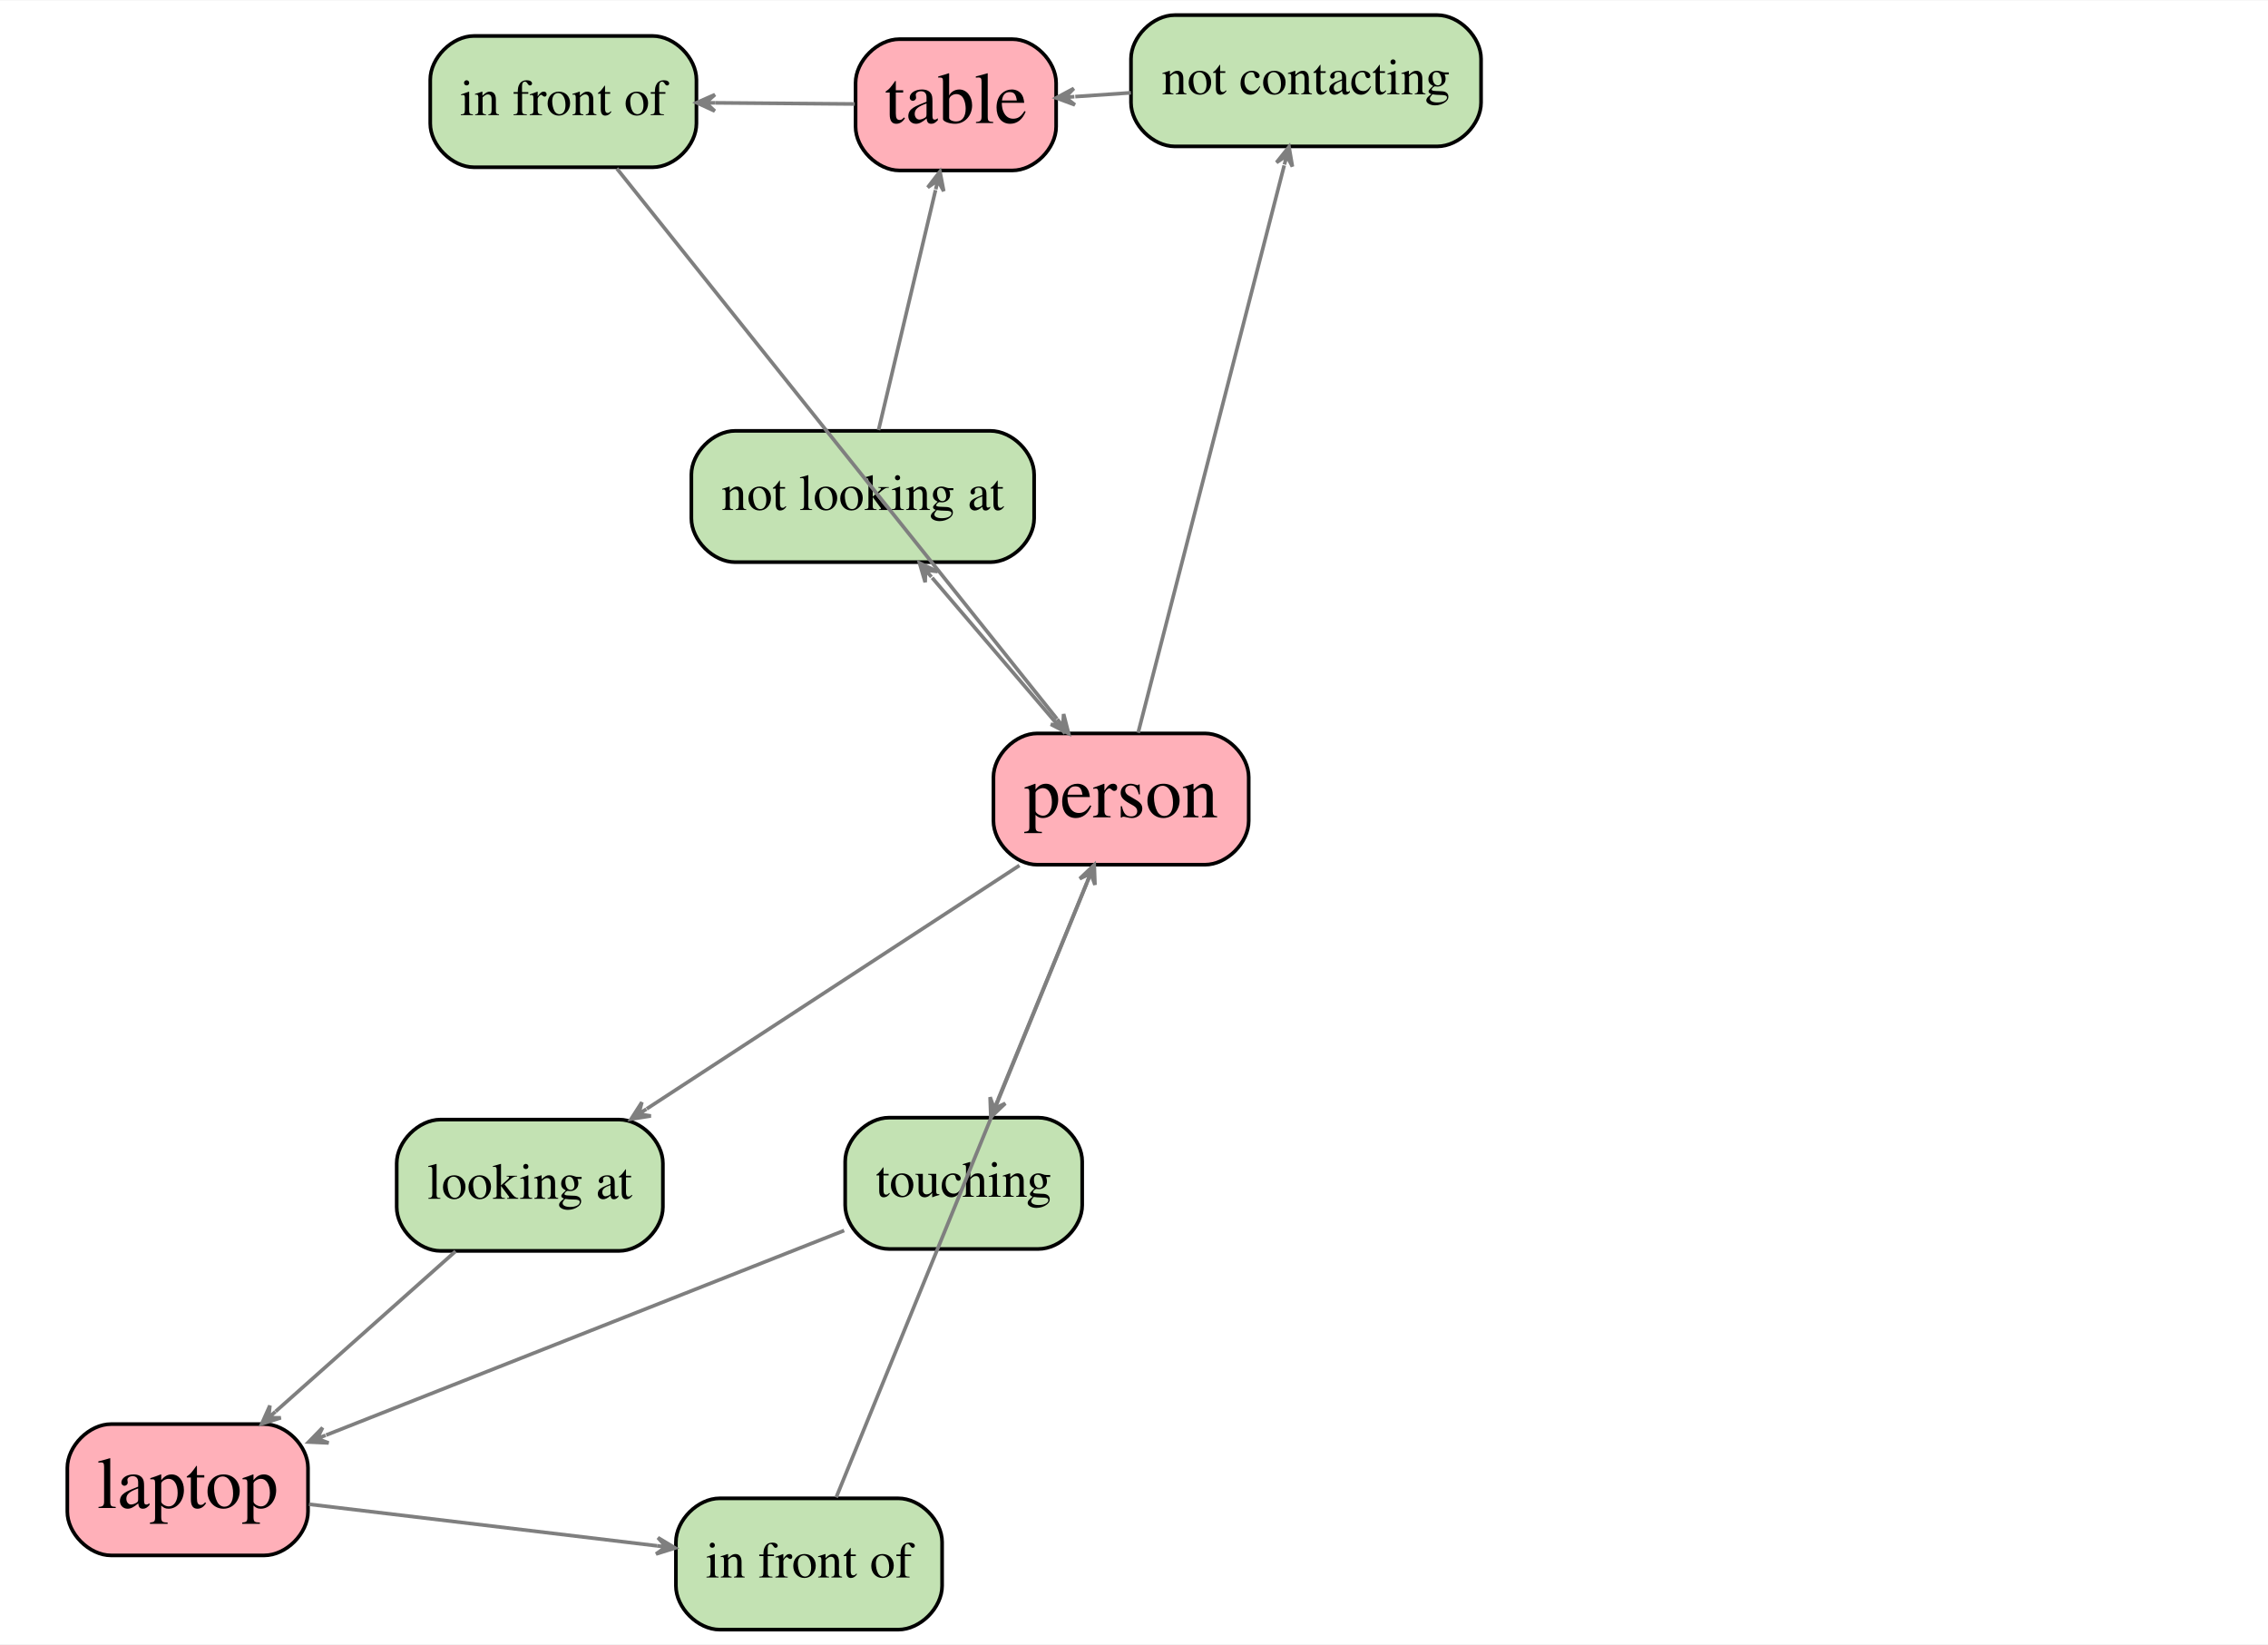
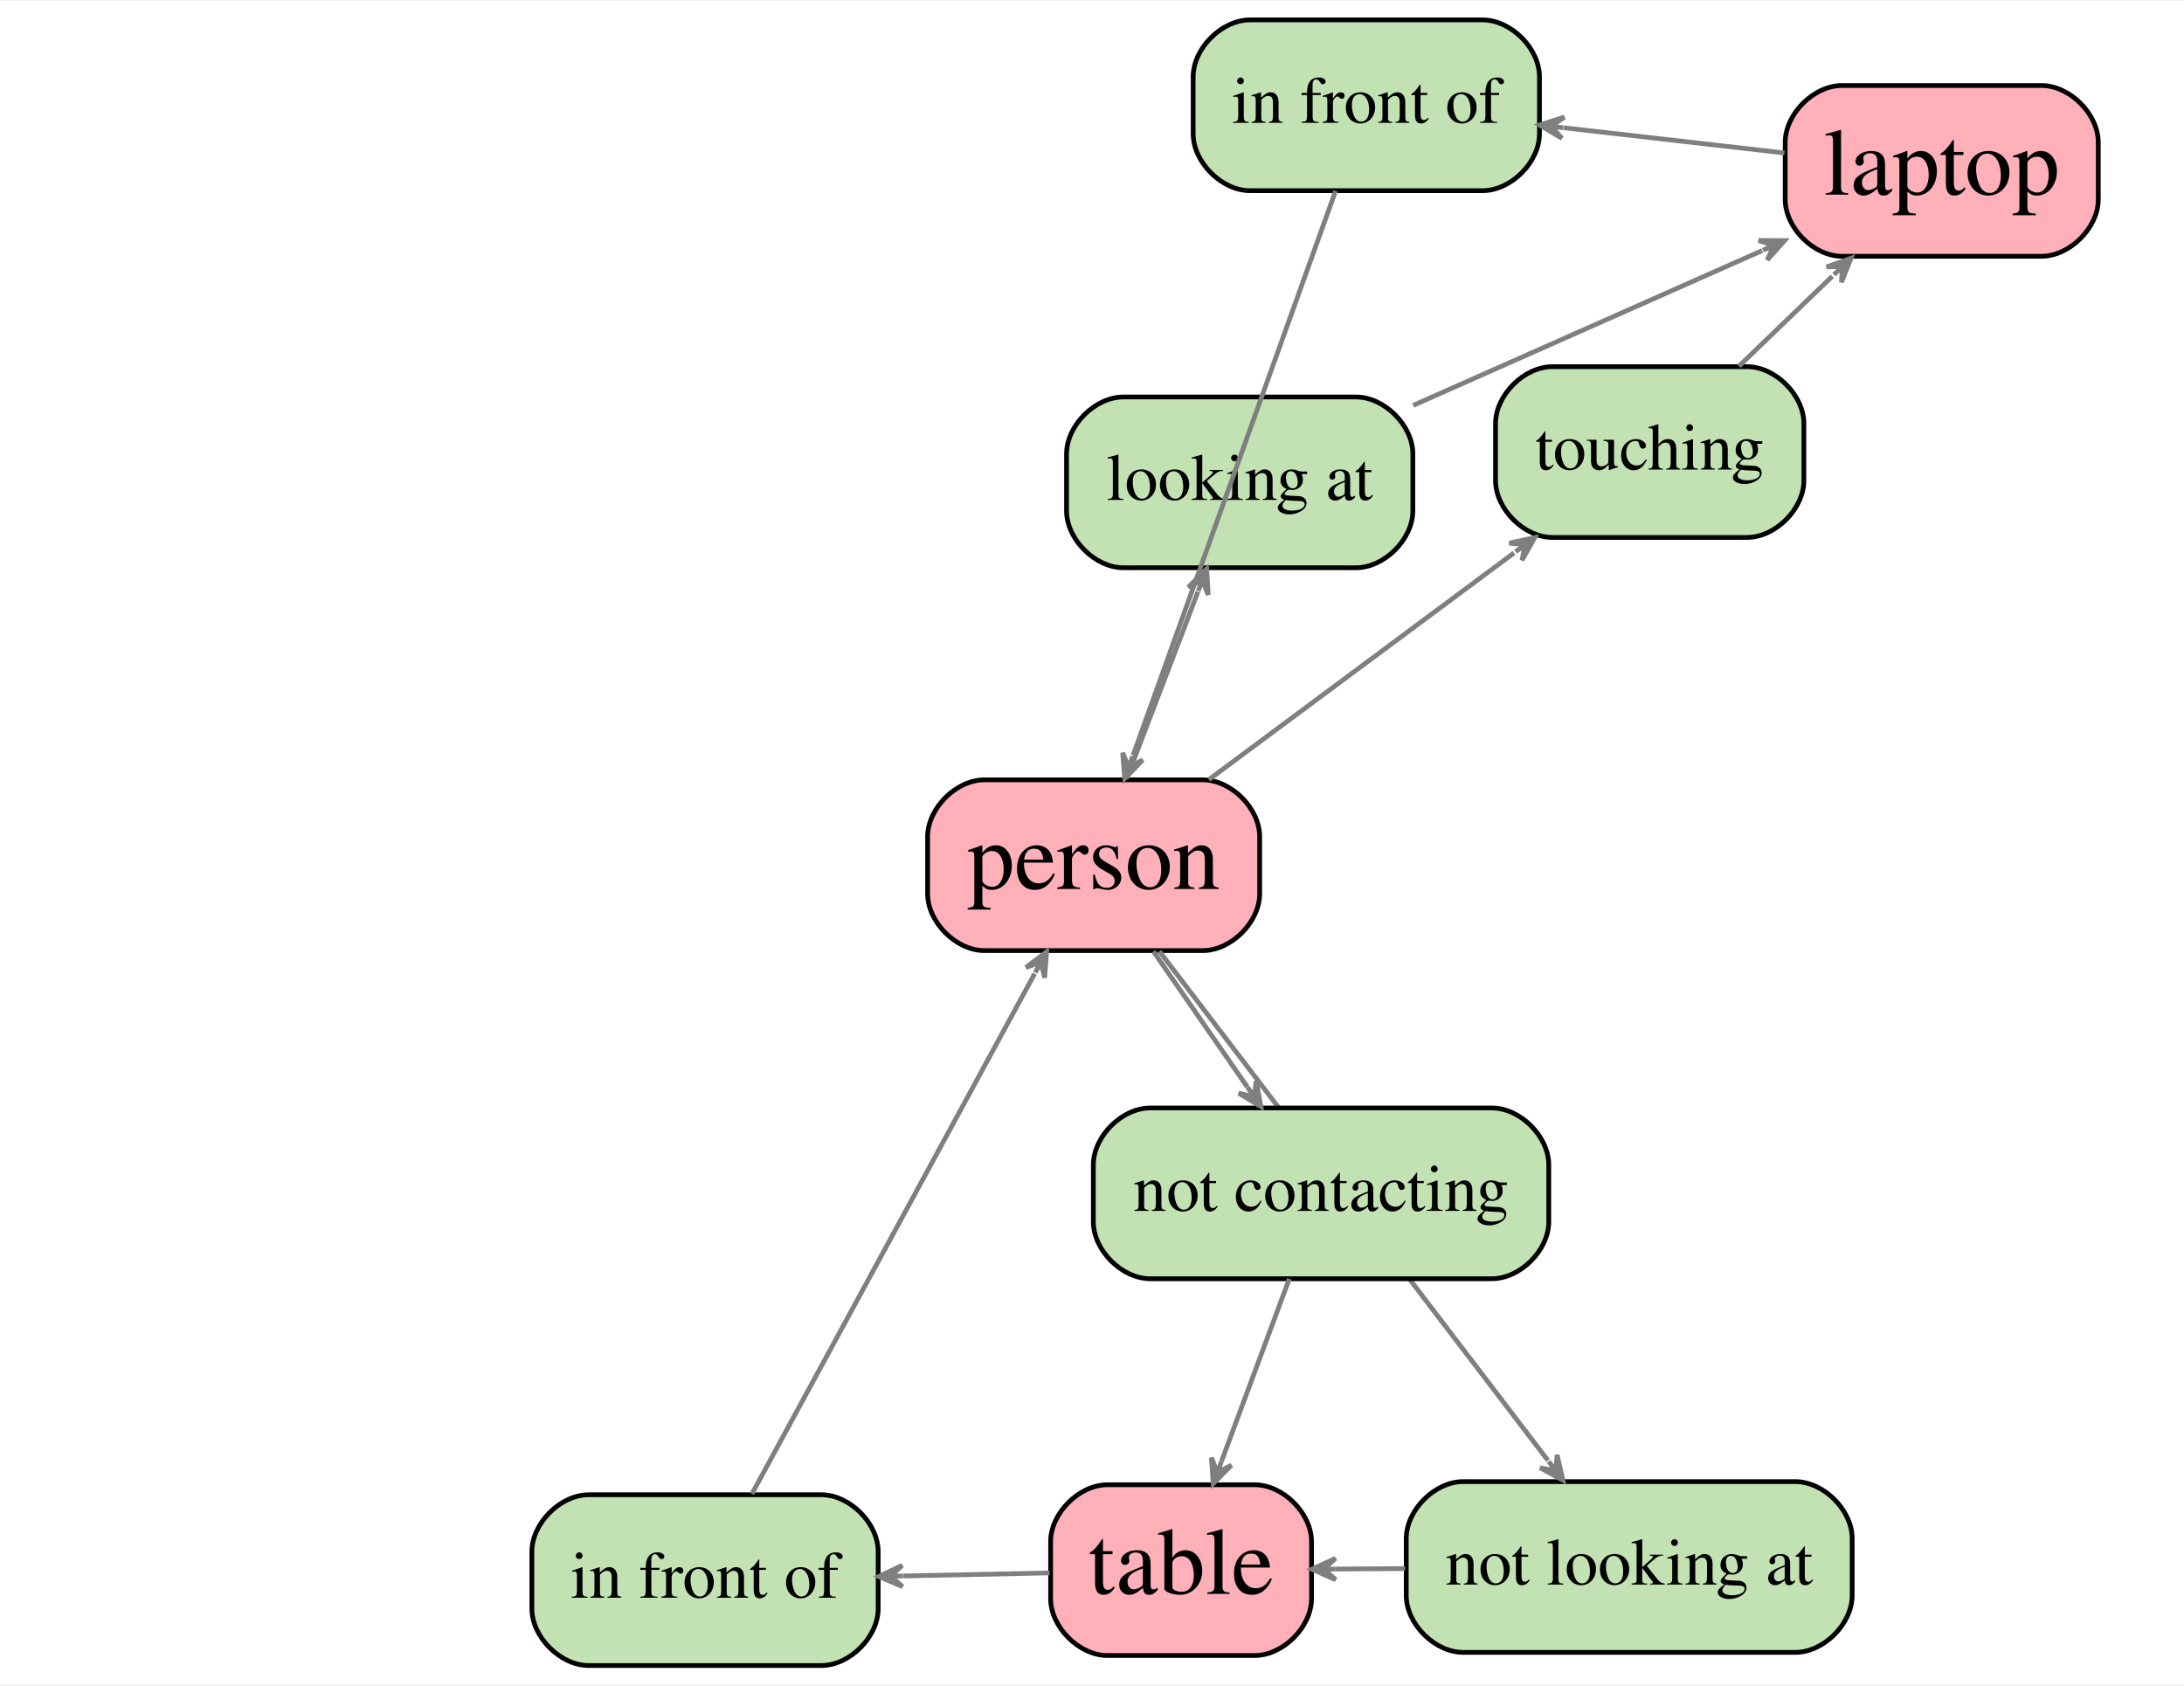
- <svg xmlns="http://www.w3.org/2000/svg" height="451pt" viewBox="0.00 0.00 621.97 450.70" width="622pt">
-   <g class="graph" id="graph0" transform="scale(1 1) rotate(0) translate(4 446.7)">
-     <polygon fill="#ffffff" points="-4,4 -4,-446.7 617.97,-446.7 617.97,4 -4,4" stroke="transparent" />
+ <svg xmlns="http://www.w3.org/2000/svg" height="355pt" viewBox="0.00 0.00 460.39 354.91" width="460pt">
+   <g class="graph" id="graph0" transform="scale(1 1) rotate(0) translate(4 350.91)">
+     <polygon fill="#ffffff" points="-4,4 -4,-350.91 456.39,-350.91 456.39,4 -4,4" stroke="transparent" />
    <g class="node" id="node2">
-       <path d="M326.44,-245.74C326.44,-245.74 280.44,-245.74 280.44,-245.74 274.44,-245.74 268.44,-239.74 268.44,-233.74 268.44,-233.74 268.44,-221.74 268.44,-221.74 268.44,-215.74 274.44,-209.74 280.44,-209.74 280.44,-209.74 326.44,-209.74 326.44,-209.74 332.44,-209.74 338.44,-215.74 338.44,-221.74 338.44,-221.74 338.44,-233.74 338.44,-233.74 338.44,-239.74 332.44,-245.74 326.44,-245.74" fill="#ffb0b9" stroke="#000000" />
-       <text fill="#000000" font-family="Times,serif" font-size="20.00" text-anchor="middle" x="303.44" y="-222.74">person</text>
+       <path d="M260.47,-38.11C260.47,-38.11 229.47,-38.11 229.47,-38.11 223.47,-38.11 217.47,-32.11 217.47,-26.11 217.47,-26.11 217.47,-14.11 217.47,-14.11 217.47,-8.11 223.47,-2.11 229.47,-2.11 229.47,-2.11 260.47,-2.11 260.47,-2.11 266.47,-2.11 272.47,-8.11 272.47,-14.11 272.47,-14.11 272.47,-26.11 272.47,-26.11 272.47,-32.11 266.47,-38.11 260.47,-38.11" fill="#ffb0b9" stroke="#000000" />
+       <text fill="#000000" font-family="Times,serif" font-size="20.00" text-anchor="middle" x="244.97" y="-15.11">table</text>
+     </g>
+     <g class="node" id="node3">
+       <path d="M169.12,-36C169.12,-36 120.12,-36 120.12,-36 114.12,-36 108.12,-30 108.12,-24 108.12,-24 108.12,-12 108.12,-12 108.12,-6 114.12,0 120.12,0 120.12,0 169.12,0 169.12,0 175.12,0 181.12,-6 181.12,-12 181.12,-12 181.12,-24 181.12,-24 181.12,-30 175.12,-36 169.12,-36" fill="#c3e2b3" stroke="#000000" />
+       <text fill="#000000" font-family="Times,serif" font-size="14.00" text-anchor="middle" x="144.62" y="-14.3">in front of</text>
+     </g>
+     <g class="edge" id="edge2">
+       <path d="M217.28,-19.528C207.71,-19.326 196.76,-19.096 186.31,-18.877" fill="none" stroke="#7f7f7f" />
+       <polygon fill="#7f7f7f" points="181.24,-18.77 186.286,-16.626 183.739,-18.823 186.239,-18.876 186.239,-18.876 186.239,-18.876 183.739,-18.823 186.191,-21.125 181.24,-18.77 181.24,-18.77" stroke="#7f7f7f" />
+     </g>
+     <g class="node" id="node4">
+       <path d="M249.54,-186.71C249.54,-186.71 203.54,-186.71 203.54,-186.71 197.54,-186.71 191.54,-180.71 191.54,-174.71 191.54,-174.71 191.54,-162.71 191.54,-162.71 191.54,-156.71 197.54,-150.71 203.54,-150.71 203.54,-150.71 249.54,-150.71 249.54,-150.71 255.54,-150.71 261.54,-156.71 261.54,-162.71 261.54,-162.71 261.54,-174.71 261.54,-174.71 261.54,-180.71 255.54,-186.71 249.54,-186.71" fill="#ffb0b9" stroke="#000000" />
+       <text fill="#000000" font-family="Times,serif" font-size="20.00" text-anchor="middle" x="226.54" y="-163.71">person</text>
+     </g>
+     <g class="edge" id="edge3">
+       <path d="M154.5,-36.18C169.45,-63.677 197.79,-115.81 214.11,-145.85" fill="none" stroke="#7f7f7f" />
+       <polygon fill="#7f7f7f" points="216.63,-150.47 212.26,-147.158 215.433,-148.275 214.236,-146.081 214.236,-146.081 214.236,-146.081 215.433,-148.275 216.211,-145.003 216.63,-150.47 216.63,-150.47" stroke="#7f7f7f" />
    </g>
    <g class="node" id="node6">
-       <path d="M165.79,-139.85C165.79,-139.85 116.79,-139.85 116.79,-139.85 110.79,-139.85 104.79,-133.85 104.79,-127.85 104.79,-127.85 104.79,-115.85 104.79,-115.85 104.79,-109.85 110.79,-103.85 116.79,-103.85 116.79,-103.85 165.79,-103.85 165.79,-103.85 171.79,-103.85 177.79,-109.85 177.79,-115.85 177.79,-115.85 177.79,-127.85 177.79,-127.85 177.79,-133.85 171.79,-139.85 165.79,-139.85" fill="#c3e2b3" stroke="#000000" />
-       <text fill="#000000" font-family="Times,serif" font-size="14.00" text-anchor="middle" x="141.29" y="-118.15">looking at</text>
+       <path d="M364.26,-273.81C364.26,-273.81 323.26,-273.81 323.26,-273.81 317.26,-273.81 311.26,-267.81 311.26,-261.81 311.26,-261.81 311.26,-249.81 311.26,-249.81 311.26,-243.81 317.26,-237.81 323.26,-237.81 323.26,-237.81 364.26,-237.81 364.26,-237.81 370.26,-237.81 376.26,-243.81 376.26,-249.81 376.26,-249.81 376.26,-261.81 376.26,-261.81 376.26,-267.81 370.26,-273.81 364.26,-273.81" fill="#c3e2b3" stroke="#000000" />
+       <text fill="#000000" font-family="Times,serif" font-size="14.00" text-anchor="middle" x="343.76" y="-252.11">touching</text>
    </g>
-     <g class="edge" id="edge5">
-       <path d="M275.57,-209.54C247.17,-191 203.19,-162.28 173.36,-142.8" fill="none" stroke="#7f7f7f" />
-       <polygon fill="#7f7f7f" points="169.07,-140 174.487,-140.849 171.163,-141.366 173.257,-142.733 173.257,-142.733 173.257,-142.733 171.163,-141.366 172.027,-144.617 169.07,-140 169.07,-140" stroke="#7f7f7f" />
+     <g class="edge" id="edge6">
+       <path d="M250.83,-186.76C269.53,-200.66 295.44,-219.9 315.15,-234.54" fill="none" stroke="#7f7f7f" />
+       <polygon fill="#7f7f7f" points="319.51,-237.78 314.155,-236.604 317.503,-236.289 315.497,-234.798 315.497,-234.798 315.497,-234.798 317.503,-236.289 316.839,-232.992 319.51,-237.78 319.51,-237.78" stroke="#7f7f7f" />
    </g>
-     <g class="node" id="node9">
-       <path d="M267.6,-328.7C267.6,-328.7 197.6,-328.7 197.6,-328.7 191.6,-328.7 185.6,-322.7 185.6,-316.7 185.6,-316.7 185.6,-304.7 185.6,-304.7 185.6,-298.7 191.6,-292.7 197.6,-292.7 197.6,-292.7 267.6,-292.7 267.6,-292.7 273.6,-292.7 279.6,-298.7 279.6,-304.7 279.6,-304.7 279.6,-316.7 279.6,-316.7 279.6,-322.7 273.6,-328.7 267.6,-328.7" fill="#c3e2b3" stroke="#000000" />
-       <text fill="#000000" font-family="Times,serif" font-size="14.00" text-anchor="middle" x="232.6" y="-307">not looking at</text>
+     <g class="node" id="node8">
+       <path d="M374.44,-38.772C374.44,-38.772 304.44,-38.772 304.44,-38.772 298.44,-38.772 292.44,-32.772 292.44,-26.772 292.44,-26.772 292.44,-14.772 292.44,-14.772 292.44,-8.772 298.44,-2.772 304.44,-2.772 304.44,-2.772 374.44,-2.772 374.44,-2.772 380.44,-2.772 386.44,-8.772 386.44,-14.772 386.44,-14.772 386.44,-26.772 386.44,-26.772 386.44,-32.772 380.44,-38.772 374.44,-38.772" fill="#c3e2b3" stroke="#000000" />
+       <text fill="#000000" font-family="Times,serif" font-size="14.00" text-anchor="middle" x="339.44" y="-17.072">not looking at</text>
    </g>
    <g class="edge" id="edge8">
-       <path d="M288.07,-245.74C277.38,-258.27 263.04,-275.05 251.63,-288.42" fill="none" stroke="#7f7f7f" />
-       <polygon fill="#7f7f7f" points="248.18,-292.45 249.722,-287.188 249.806,-290.551 251.432,-288.652 251.432,-288.652 251.432,-288.652 249.806,-290.551 253.141,-290.115 248.18,-292.45 248.18,-292.45" stroke="#7f7f7f" />
-     </g>
-     <g class="node" id="node10">
-       <path d="M390.16,-442.7C390.16,-442.7 318.16,-442.7 318.16,-442.7 312.16,-442.7 306.16,-436.7 306.16,-430.7 306.16,-430.7 306.16,-418.7 306.16,-418.7 306.16,-412.7 312.16,-406.7 318.16,-406.7 318.16,-406.7 390.16,-406.7 390.16,-406.7 396.16,-406.7 402.16,-412.7 402.16,-418.7 402.16,-418.7 402.16,-430.7 402.16,-430.7 402.16,-436.7 396.16,-442.7 390.16,-442.7" fill="#c3e2b3" stroke="#000000" />
-       <text fill="#000000" font-family="Times,serif" font-size="14.00" text-anchor="middle" x="354.16" y="-421">not contacting</text>
-     </g>
-     <g class="edge" id="edge9">
-       <path d="M308.12,-245.92C317.37,-281.83 337.96,-361.81 348.18,-401.48" fill="none" stroke="#7f7f7f" />
-       <polygon fill="#7f7f7f" points="349.49,-406.57 346.065,-402.289 348.867,-404.149 348.244,-401.728 348.244,-401.728 348.244,-401.728 348.867,-404.149 350.423,-401.167 349.49,-406.57 349.49,-406.57" stroke="#7f7f7f" />
+       <path d="M240.39,-150.57C261.04,-123.51 299.88,-72.61 322.3,-43.233" fill="none" stroke="#7f7f7f" />
+       <polygon fill="#7f7f7f" points="325.48,-39.061 324.238,-44.401 323.964,-41.049 322.449,-43.038 322.449,-43.038 322.449,-43.038 323.964,-41.049 320.659,-41.674 325.48,-39.061 325.48,-39.061" stroke="#7f7f7f" />
    </g>
    <g class="node" id="node13">
-       <path d="M280.78,-140.38C280.78,-140.38 239.78,-140.38 239.78,-140.38 233.78,-140.38 227.78,-134.38 227.78,-128.38 227.78,-128.38 227.78,-116.38 227.78,-116.38 227.78,-110.38 233.78,-104.38 239.78,-104.38 239.78,-104.38 280.78,-104.38 280.78,-104.38 286.78,-104.38 292.78,-110.38 292.78,-116.38 292.78,-116.38 292.78,-128.38 292.78,-128.38 292.78,-134.38 286.78,-140.38 280.78,-140.38" fill="#c3e2b3" stroke="#000000" />
-       <text fill="#000000" font-family="Times,serif" font-size="14.00" text-anchor="middle" x="260.28" y="-118.68">touching</text>
+       <path d="M281.83,-267.42C281.83,-267.42 232.83,-267.42 232.83,-267.42 226.83,-267.42 220.83,-261.42 220.83,-255.42 220.83,-255.42 220.83,-243.42 220.83,-243.42 220.83,-237.42 226.83,-231.42 232.83,-231.42 232.83,-231.42 281.83,-231.42 281.83,-231.42 287.83,-231.42 293.83,-237.42 293.83,-243.42 293.83,-243.42 293.83,-255.42 293.83,-255.42 293.83,-261.42 287.83,-267.42 281.83,-267.42" fill="#c3e2b3" stroke="#000000" />
+       <text fill="#000000" font-family="Times,serif" font-size="14.00" text-anchor="middle" x="257.33" y="-245.72">looking at</text>
    </g>
-     <g class="edge" id="edge12">
-       <path d="M295.93,-209.39C288.62,-191.56 277.52,-164.44 269.64,-145.23" fill="none" stroke="#7f7f7f" />
-       <polygon fill="#7f7f7f" points="267.72,-140.52 271.691,-144.301 268.664,-142.835 269.608,-145.15 269.608,-145.15 269.608,-145.15 268.664,-142.835 267.524,-146 267.72,-140.52 267.72,-140.52" stroke="#7f7f7f" />
+     <g class="edge" id="edge13">
+       <path d="M233.53,-187.03C237.98,-198.69 243.77,-213.89 248.53,-226.37" fill="none" stroke="#7f7f7f" />
+       <polygon fill="#7f7f7f" points="250.37,-231.18 246.482,-227.314 249.477,-228.845 248.583,-226.51 248.583,-226.51 248.583,-226.51 249.477,-228.845 250.685,-225.706 250.37,-231.18 250.37,-231.18" stroke="#7f7f7f" />
+     </g>
+     <g class="node" id="node15">
+       <path d="M310.48,-117.54C310.48,-117.54 238.48,-117.54 238.48,-117.54 232.48,-117.54 226.48,-111.54 226.48,-105.54 226.48,-105.54 226.48,-93.54 226.48,-93.54 226.48,-87.54 232.48,-81.54 238.48,-81.54 238.48,-81.54 310.48,-81.54 310.48,-81.54 316.48,-81.54 322.48,-87.54 322.48,-93.54 322.48,-93.54 322.48,-105.54 322.48,-105.54 322.48,-111.54 316.48,-117.54 310.48,-117.54" fill="#c3e2b3" stroke="#000000" />
+       <text fill="#000000" font-family="Times,serif" font-size="14.00" text-anchor="middle" x="274.48" y="-95.84">not contacting</text>
+     </g>
+     <g class="edge" id="edge15">
+       <path d="M239.14,-150.54C245.2,-141.79 252.53,-131.22 258.93,-121.98" fill="none" stroke="#7f7f7f" />
+       <polygon fill="#7f7f7f" points="261.81,-117.83 260.808,-123.221 260.385,-119.884 258.959,-121.938 258.959,-121.938 258.959,-121.938 260.385,-119.884 257.111,-120.655 261.81,-117.83 261.81,-117.83" stroke="#7f7f7f" />
+     </g>
+     <g class="node" id="node5">
+       <path d="M308.52,-346.91C308.52,-346.91 259.52,-346.91 259.52,-346.91 253.52,-346.91 247.52,-340.91 247.52,-334.91 247.52,-334.91 247.52,-322.91 247.52,-322.91 247.52,-316.91 253.52,-310.91 259.52,-310.91 259.52,-310.91 308.52,-310.91 308.52,-310.91 314.52,-310.91 320.52,-316.91 320.52,-322.91 320.52,-322.91 320.52,-334.91 320.52,-334.91 320.52,-340.91 314.52,-346.91 308.52,-346.91" fill="#c3e2b3" stroke="#000000" />
+       <text fill="#000000" font-family="Times,serif" font-size="14.00" text-anchor="middle" x="284.02" y="-325.21">in front of</text>
+     </g>
+     <g class="edge" id="edge4">
+       <path d="M277.54,-310.84C267.06,-281.64 246.41,-224.09 234.86,-191.9" fill="none" stroke="#7f7f7f" />
+       <polygon fill="#7f7f7f" points="233.09,-186.96 236.895,-190.908 233.933,-189.314 234.777,-191.667 234.777,-191.667 234.777,-191.667 233.933,-189.314 232.658,-192.426 233.09,-186.96 233.09,-186.96" stroke="#7f7f7f" />
    </g>
    <g class="node" id="node16">
-       <path d="M68.465,-56.354C68.465,-56.354 26.465,-56.354 26.465,-56.354 20.465,-56.354 14.465,-50.354 14.465,-44.354 14.465,-44.354 14.465,-32.354 14.465,-32.354 14.465,-26.354 20.465,-20.354 26.465,-20.354 26.465,-20.354 68.465,-20.354 68.465,-20.354 74.465,-20.354 80.465,-26.354 80.465,-32.354 80.465,-32.354 80.465,-44.354 80.465,-44.354 80.465,-50.354 74.465,-56.354 68.465,-56.354" fill="#ffb0b9" stroke="#000000" />
-       <text fill="#000000" font-family="Times,serif" font-size="20.00" text-anchor="middle" x="47.465" y="-33.354">laptop</text>
+       <path d="M426.32,-333.08C426.32,-333.08 384.32,-333.08 384.32,-333.08 378.32,-333.08 372.32,-327.08 372.32,-321.08 372.32,-321.08 372.32,-309.08 372.32,-309.08 372.32,-303.08 378.32,-297.08 384.32,-297.08 384.32,-297.08 426.32,-297.08 426.32,-297.08 432.32,-297.08 438.32,-303.08 438.32,-309.08 438.32,-309.08 438.32,-321.08 438.32,-321.08 438.32,-327.08 432.32,-333.08 426.32,-333.08" fill="#ffb0b9" stroke="#000000" />
+       <text fill="#000000" font-family="Times,serif" font-size="20.00" text-anchor="middle" x="405.32" y="-310.08">laptop</text>
    </g>
    <g class="edge" id="edge16">
-       <path d="M120.93,-103.74C106.42,-90.824 86.862,-73.417 71.573,-59.81" fill="none" stroke="#7f7f7f" />
-       <polygon fill="#7f7f7f" points="67.783,-56.437 73.014,-58.08 69.65,-58.099 71.518,-59.761 71.518,-59.761 71.518,-59.761 69.65,-58.099 70.022,-61.442 67.783,-56.437 67.783,-56.437" stroke="#7f7f7f" />
+       <path d="M362.57,-273.91C368.78,-279.89 375.75,-286.61 382.24,-292.86" fill="none" stroke="#7f7f7f" />
+       <polygon fill="#7f7f7f" points="386.21,-296.68 381.047,-294.834 384.409,-294.947 382.607,-293.213 382.607,-293.213 382.607,-293.213 384.409,-294.947 384.167,-291.592 386.21,-296.68 386.21,-296.68" stroke="#7f7f7f" />
    </g>
-     <g class="node" id="node17">
-       <path d="M273.63,-436.1C273.63,-436.1 242.63,-436.1 242.63,-436.1 236.63,-436.1 230.63,-430.1 230.63,-424.1 230.63,-424.1 230.63,-412.1 230.63,-412.1 230.63,-406.1 236.63,-400.1 242.63,-400.1 242.63,-400.1 273.63,-400.1 273.63,-400.1 279.63,-400.1 285.63,-406.1 285.63,-412.1 285.63,-412.1 285.63,-424.1 285.63,-424.1 285.63,-430.1 279.63,-436.1 273.63,-436.1" fill="#ffb0b9" stroke="#000000" />
-       <text fill="#000000" font-family="Times,serif" font-size="20.00" text-anchor="middle" x="258.13" y="-413.1">table</text>
-     </g>
-     <g class="edge" id="edge19">
-       <path d="M236.93,-328.92C241.24,-347.05 247.87,-374.95 252.56,-394.71" fill="none" stroke="#7f7f7f" />
-       <polygon fill="#7f7f7f" points="253.77,-399.8 250.424,-395.456 253.192,-397.368 252.613,-394.936 252.613,-394.936 252.613,-394.936 253.192,-397.368 254.803,-394.415 253.77,-399.8 253.77,-399.8" stroke="#7f7f7f" />
-     </g>
-     <g class="edge" id="edge20">
-       <path d="M306.14,-421.4C300.98,-421.05 295.81,-420.69 290.88,-420.35" fill="none" stroke="#7f7f7f" />
-       <polygon fill="#7f7f7f" points="285.64,-419.99 290.783,-418.088 288.134,-420.161 290.628,-420.333 290.628,-420.333 290.628,-420.333 288.134,-420.161 290.474,-422.577 285.64,-419.99 285.64,-419.99" stroke="#7f7f7f" />
+     <g class="edge" id="edge18">
+       <path d="M292.2,-20.441C287.26,-20.406 282.31,-20.371 277.58,-20.338" fill="none" stroke="#7f7f7f" />
+       <polygon fill="#7f7f7f" points="272.55,-20.303 277.566,-18.088 275.05,-20.32 277.55,-20.338 277.55,-20.338 277.55,-20.338 275.05,-20.32 277.534,-22.588 272.55,-20.303 272.55,-20.303" stroke="#7f7f7f" />
    </g>
    <g class="edge" id="edge23">
-       <path d="M227.5,-109.43C189.18,-94.306 125.88,-69.313 85.453,-53.353" fill="none" stroke="#7f7f7f" />
-       <polygon fill="#7f7f7f" points="80.64,-51.452 86.117,-51.196 82.965,-52.37 85.29,-53.289 85.29,-53.289 85.29,-53.289 82.965,-52.37 84.464,-55.382 80.64,-51.452 80.64,-51.452" stroke="#7f7f7f" />
+       <path d="M293.91,-265.65C316.29,-275.58 344.86,-288.25 367.46,-298.28" fill="none" stroke="#7f7f7f" />
+       <polygon fill="#7f7f7f" points="372.19,-300.38 366.707,-300.408 369.905,-299.365 367.62,-298.351 367.62,-298.351 367.62,-298.351 369.905,-299.365 368.533,-296.295 372.19,-300.38 372.19,-300.38" stroke="#7f7f7f" />
    </g>
-     <g class="node" id="node21">
-       <path d="M242.36,-36C242.36,-36 193.36,-36 193.36,-36 187.36,-36 181.36,-30 181.36,-24 181.36,-24 181.36,-12 181.36,-12 181.36,-6 187.36,0 193.36,0 193.36,0 242.36,0 242.36,0 248.36,0 254.36,-6 254.36,-12 254.36,-12 254.36,-24 254.36,-24 254.36,-30 248.36,-36 242.36,-36" fill="#c3e2b3" stroke="#000000" />
-       <text fill="#000000" font-family="Times,serif" font-size="14.00" text-anchor="middle" x="217.86" y="-14.3">in front of</text>
+     <g class="edge" id="edge25">
+       <path d="M267.79,-81.516C263.55,-70.121 258.04,-55.289 253.5,-43.057" fill="none" stroke="#7f7f7f" />
+       <polygon fill="#7f7f7f" points="251.74,-38.337 255.595,-42.236 252.613,-40.679 253.487,-43.022 253.487,-43.022 253.487,-43.022 252.613,-40.679 251.379,-43.808 251.74,-38.337 251.74,-38.337" stroke="#7f7f7f" />
    </g>
-     <g class="edge" id="edge29">
-       <path d="M80.724,-34.382C108.01,-31.122 146.78,-26.491 176.15,-22.983" fill="none" stroke="#7f7f7f" />
-       <polygon fill="#7f7f7f" points="181.14,-22.386 176.443,-25.214 178.658,-22.683 176.175,-22.98 176.175,-22.98 176.175,-22.98 178.658,-22.683 175.908,-20.746 181.14,-22.386 181.14,-22.386" stroke="#7f7f7f" />
-     </g>
-     <g class="node" id="node22">
-       <path d="M174.99,-436.98C174.99,-436.98 125.99,-436.98 125.99,-436.98 119.99,-436.98 113.99,-430.98 113.99,-424.98 113.99,-424.98 113.99,-412.98 113.99,-412.98 113.99,-406.98 119.99,-400.98 125.99,-400.98 125.99,-400.98 174.99,-400.98 174.99,-400.98 180.99,-400.98 186.99,-406.98 186.99,-412.98 186.99,-412.98 186.99,-424.98 186.99,-424.98 186.99,-430.98 180.99,-436.98 174.99,-436.98" fill="#c3e2b3" stroke="#000000" />
-       <text fill="#000000" font-family="Times,serif" font-size="14.00" text-anchor="middle" x="150.49" y="-415.28">in front of</text>
-     </g>
-     <g class="edge" id="edge30">
-       <path d="M230.41,-418.33C218.75,-418.42 204.93,-418.54 192.1,-418.64" fill="none" stroke="#7f7f7f" />
-       <polygon fill="#7f7f7f" points="187.04,-418.68 192.022,-416.39 189.54,-418.66 192.04,-418.64 192.04,-418.64 192.04,-418.64 189.54,-418.66 192.058,-420.89 187.04,-418.68 187.04,-418.68" stroke="#7f7f7f" />
-     </g>
-     <g class="edge" id="edge27">
-       <path d="M225.31,-36.246C240.9,-74.459 276.96,-162.83 294.09,-204.8" fill="none" stroke="#7f7f7f" />
-       <polygon fill="#7f7f7f" points="296.08,-209.69 292.111,-205.907 295.138,-207.374 294.195,-205.059 294.195,-205.059 294.195,-205.059 295.138,-207.374 296.279,-204.211 296.08,-209.69 296.08,-209.69" stroke="#7f7f7f" />
-     </g>
-     <g class="edge" id="edge31">
-       <path d="M165.15,-400.64C193.43,-365.28 255.4,-287.81 285.85,-249.74" fill="none" stroke="#7f7f7f" />
-       <polygon fill="#7f7f7f" points="289.05,-245.74 287.683,-251.05 287.488,-247.692 285.926,-249.644 285.926,-249.644 285.926,-249.644 287.488,-247.692 284.17,-248.239 289.05,-245.74 289.05,-245.74" stroke="#7f7f7f" />
+     <g class="edge" id="edge26">
+       <path d="M372.18,-318.86C357.81,-320.5 340.82,-322.43 325.62,-324.17" fill="none" stroke="#7f7f7f" />
+       <polygon fill="#7f7f7f" points="320.54,-324.75 325.252,-321.947 323.024,-324.466 325.508,-324.183 325.508,-324.183 325.508,-324.183 323.024,-324.466 325.763,-326.418 320.54,-324.75 320.54,-324.75" stroke="#7f7f7f" />
    </g>
  </g>
</svg>
